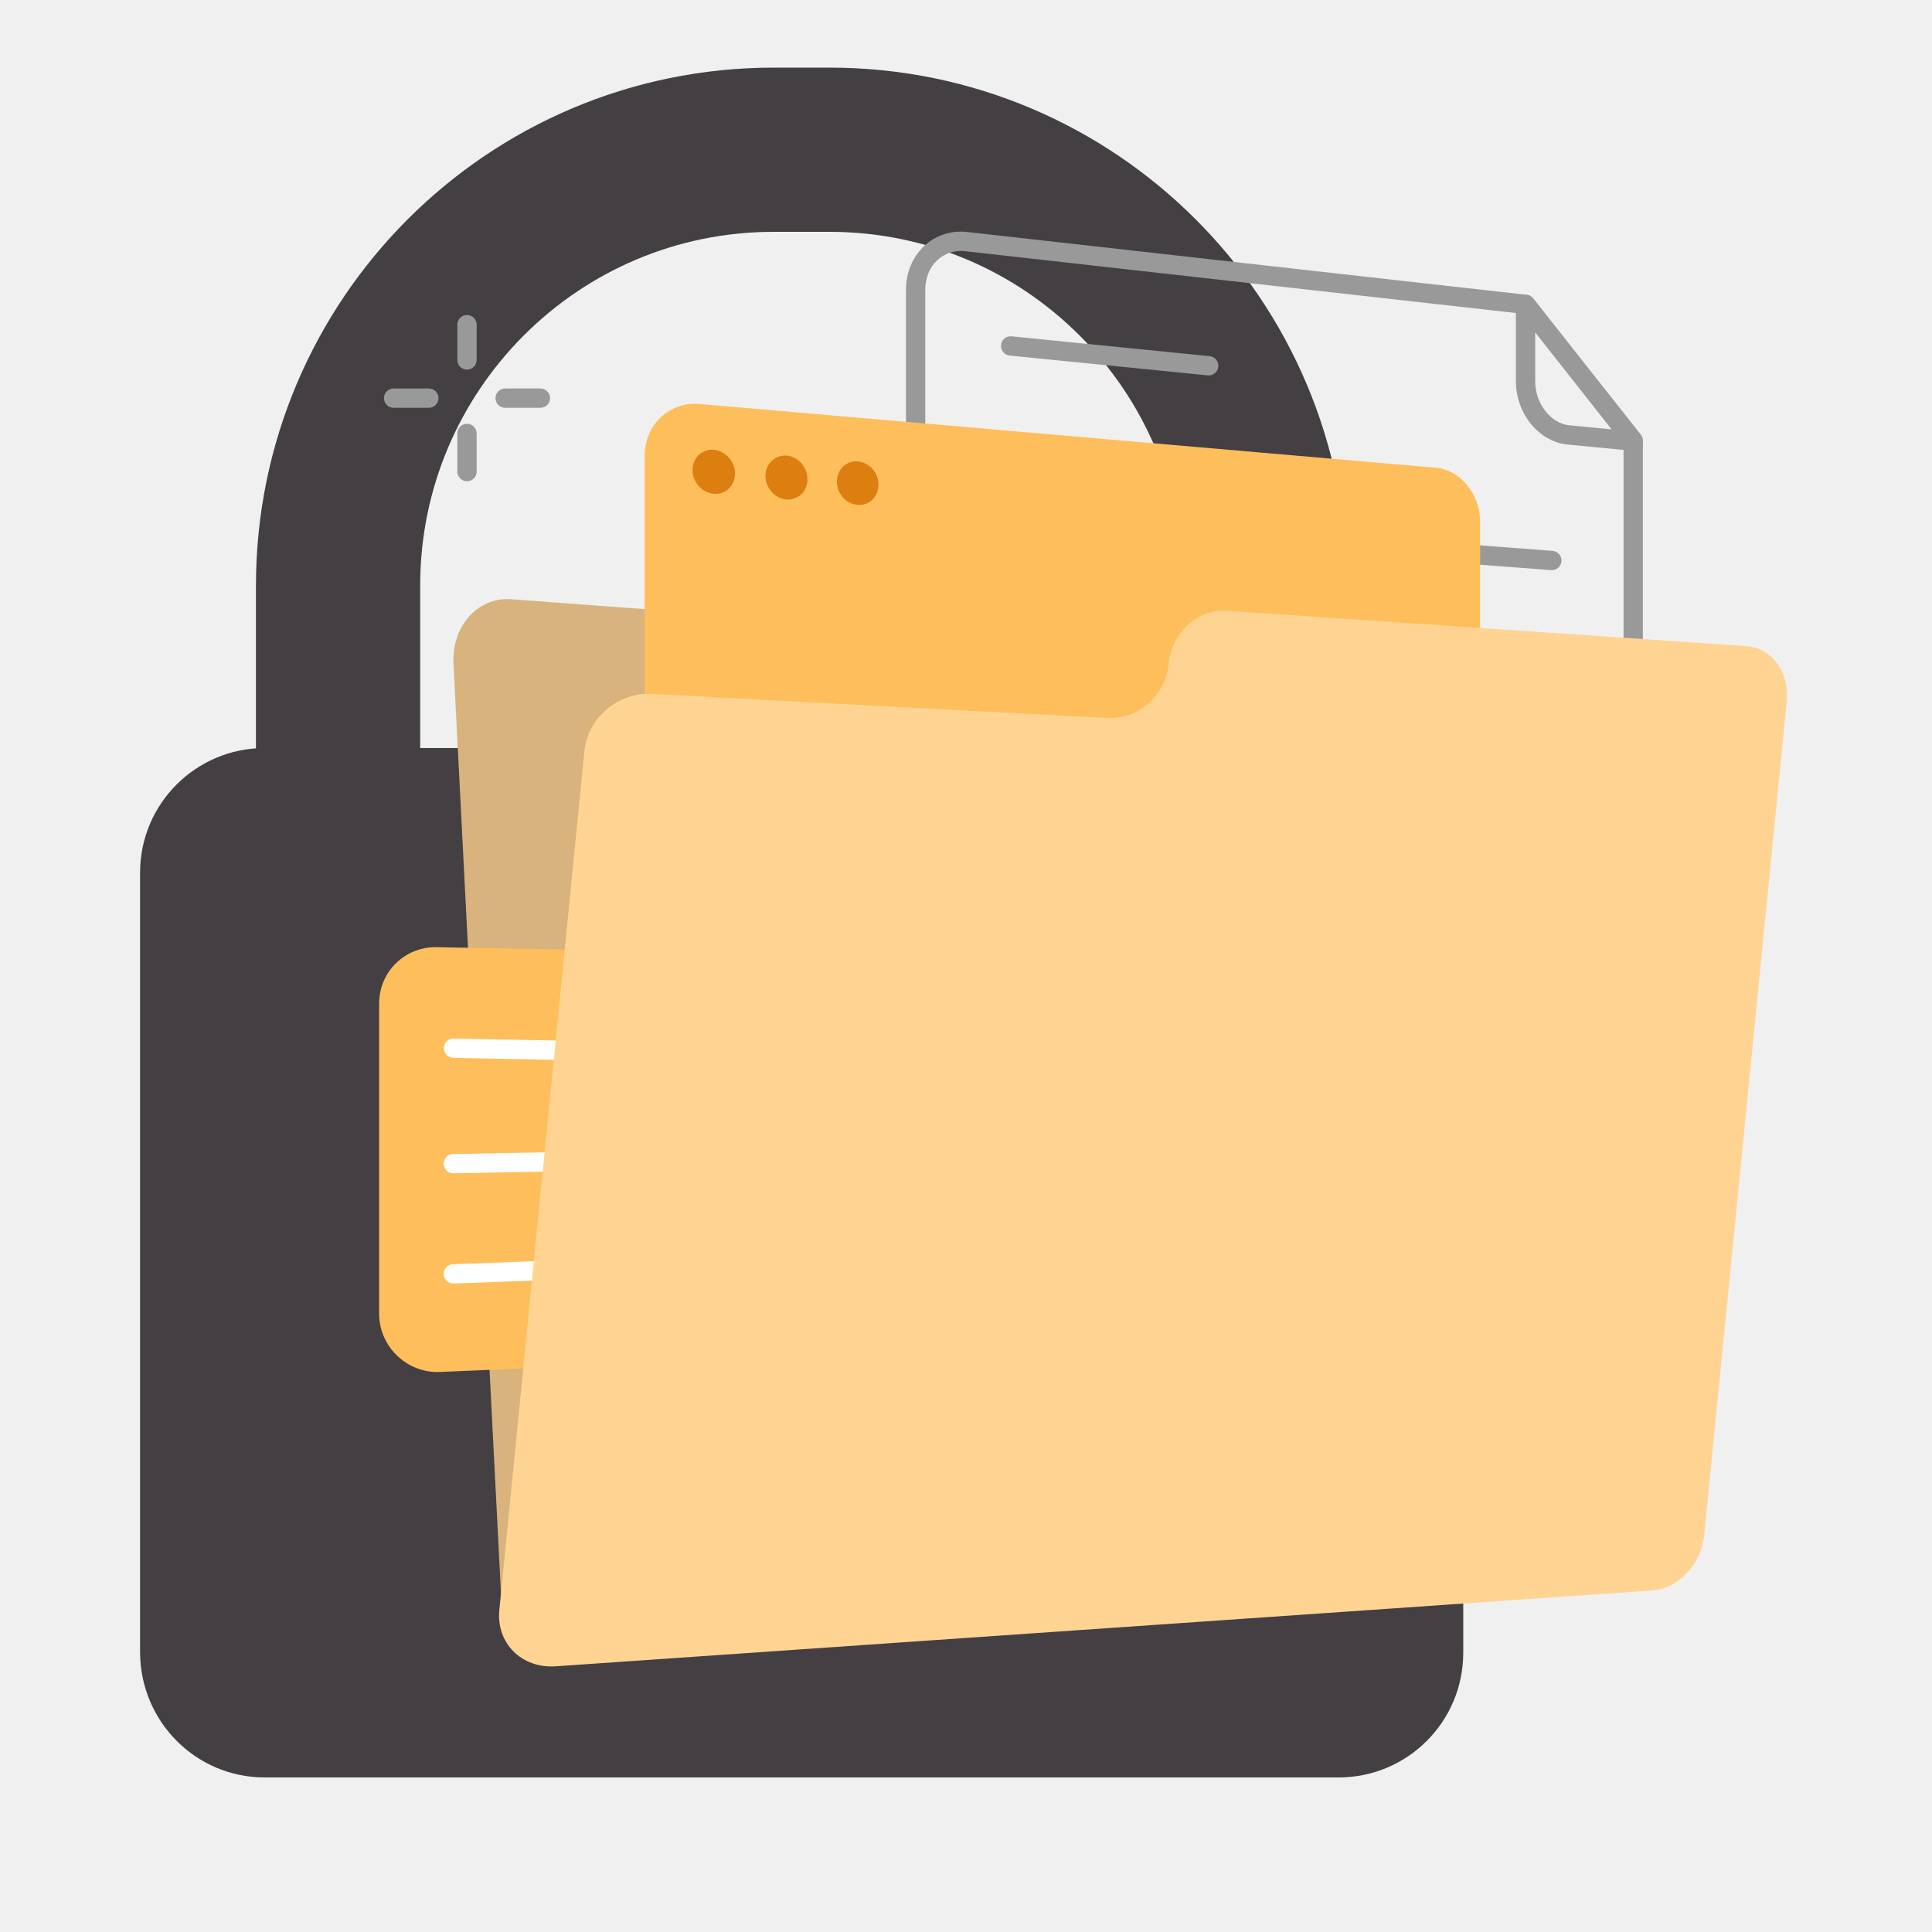
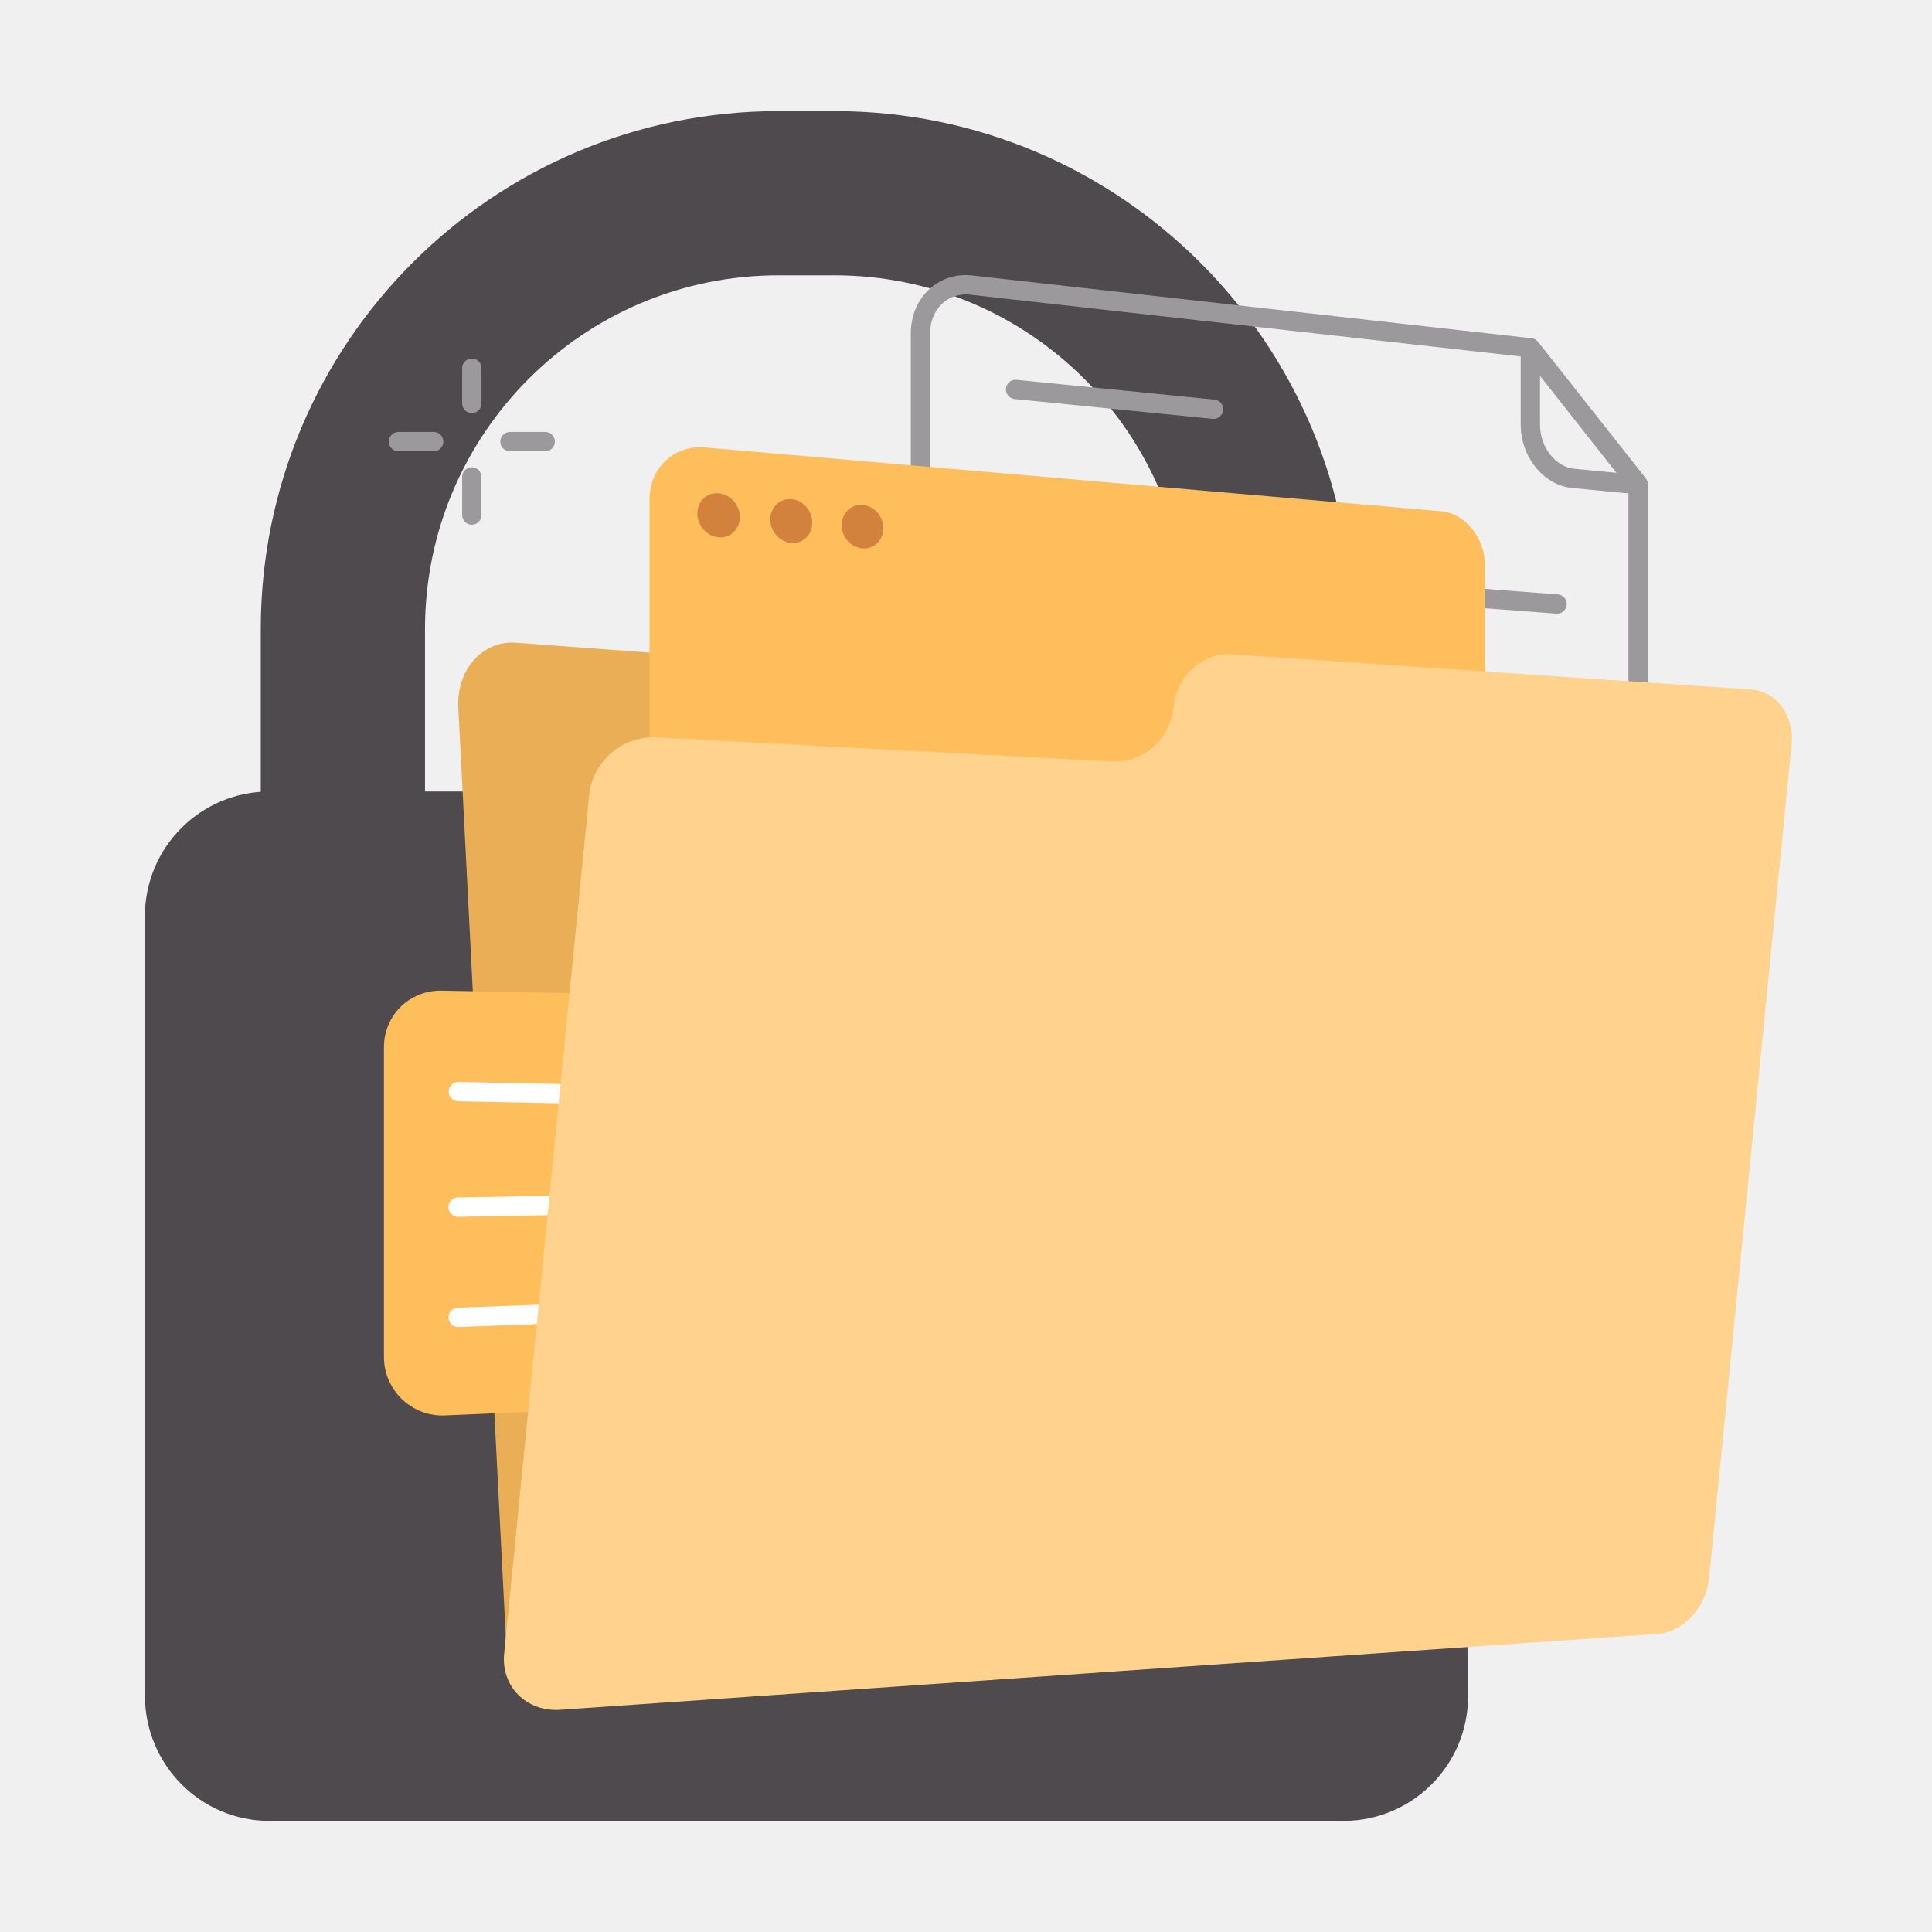
<svg xmlns="http://www.w3.org/2000/svg" width="400" height="400" fill="none" viewBox="0 0 400 400">
-   <path fill="#433F43" d="M54.795 368h222.359c14.197 0 25.795-11.507 25.795-25.815V180.689c0-14.209-11.498-25.815-25.795-25.815H54.795C40.598 154.874 29 166.38 29 180.689v161.496C29.1 356.493 40.598 368 54.795 368" />
-   <path stroke="#433F43" stroke-width="34" d="M261.956 248.629H69.992V121.254c0-49.83 40.393-90.254 90.183-90.254h11.598c49.791 0 90.183 40.424 90.183 90.254z" clip-rule="evenodd" />
-   <path fill="#D8B37D" d="M154.776 316.169c-11.098 1.801-50.89 17.01-50.89 17.01l-9.998-195.716c-.4-7.704 4.899-13.808 11.797-13.408l173.068 12.808 33.694 133.279z" />
-   <path fill="#FFBE5C" d="m158.076 197.4-67.687-1.301c-6.6-.1-11.898 5.103-11.898 11.707v64.138c0 6.904 5.799 12.408 12.597 12.108l72.087-3.102c6.599-.3 11.598-5.904 11.098-12.608l-4.399-59.735c-.5-6.204-5.599-11.107-11.798-11.207" />
-   <path fill="#fff" d="M93.929 215.009a2 2 0 0 0-.081 3.999zm54.509 5.099a2 2 0 1 0 .08-3.999zm-54.586 18.813a2 2 0 1 0 .073 3.999zm54.663 2.999a2 2 0 1 0-.074-3.999zm-54.7 19.818a2 2 0 1 0 .147 3.997zm54.736 1.996a2 2 0 0 0-.146-3.997zm-54.703-44.726 54.59 1.1.08-3.999-54.59-1.1zm.077 23.912 54.59-1-.074-3.999-54.59 1zm.037 22.815 54.589-2.001-.146-3.997-54.59 2.001z" />
-   <path fill="#999" d="m315.846 63.019 1.569-1.24a2 2 0 0 0-1.346-.748zM199.968 50.011l.223-1.987-.014-.002zM189.57 211.007h-2a2 2 0 0 0 1.982 2zm148.572 1.301-.018 2a2 2 0 0 0 2.018-2zm0-121.072h2a2 2 0 0 0-.431-1.24zm-128.677-21.6a2 2 0 1 0-.398 3.98zm40.594 8.082a2 2 0 0 0 .399-3.98zm-36.743 28.133a2 2 0 0 0-.302 3.989zm107.877 12.194a2.001 2.001 0 0 0 .303-3.989zm-5.124-57.013L200.191 48.024l-.446 3.975 115.878 13.008zm-115.892-13.01c-6.994-.736-12.607 4.722-12.607 11.995h4c0-5.134 3.784-8.48 8.188-8.017zM187.57 60.017v150.99h4V60.017zm1.982 152.99 148.572 1.301.035-4-148.572-1.301zm150.59-.699V91.236h-4v121.072zm-.431-122.312-22.296-28.217-3.138 2.48 22.296 28.217zm-130.644-16.38 40.992 4.102.399-3.98-40.993-4.102zm41.391.122-40.993-4.102-.398 3.98 40.992 4.102zm-37.444 36.102 108.179 8.205.303-3.989-108.18-8.205zm108.482 4.216-108.18-8.205-.302 3.989 108.179 8.205z" />
-   <path stroke="#999" stroke-linecap="round" stroke-linejoin="round" stroke-width="4" d="M315.846 63.019v15.91c0 5.703 3.999 10.606 8.798 11.106l13.498 1.3z" clip-rule="evenodd" />
-   <path fill="#FFBE5C" d="m297.25 307.562-152.472 1.301c-6.198.1-11.298-5.103-11.298-11.507V94.336c0-6.404 5.1-11.207 11.298-10.707L297.25 96.837c5.099.4 9.198 5.504 9.198 11.207v188.812c-.1 5.904-4.199 10.606-9.198 10.706" />
-   <path fill="#DD7E10" fill-rule="evenodd" d="M152.177 98.036c0-2.501-1.999-4.703-4.399-4.903-2.499-.2-4.399 1.701-4.399 4.203 0 2.501 2 4.703 4.399 4.903 2.5.2 4.399-1.701 4.399-4.203m14.997 1.201c0-2.501-1.899-4.703-4.299-4.903s-4.399 1.701-4.399 4.203c0 2.501 1.999 4.702 4.399 4.902 2.4.101 4.299-1.701 4.299-4.202m10.399-3.704c2.399.2 4.299 2.302 4.299 4.803s-1.9 4.403-4.299 4.203c-2.4-.201-4.299-2.302-4.299-4.803s1.899-4.403 4.299-4.203" clip-rule="evenodd" />
-   <path fill="#FFD493" d="M241.96 137.465c.6-6.504 6.099-11.407 12.098-11.007l107.58 7.305c5.199.4 8.898 5.403 8.298 11.407l-17.097 172.702c-.599 5.904-5.299 11.007-10.598 11.407l-227.157 15.709c-7.099.5-12.398-4.803-11.698-11.707l17.597-177.705c.7-7.004 6.998-12.308 13.997-11.907l94.482 5.003c6.399.2 11.898-4.803 12.498-11.207" />
-   <path fill="#999" d="M98.687 67.221a2 2 0 0 0-4 0zm-4 7.305a2 2 0 0 0 4 0zm4 15.209a2 2 0 1 0-4 0zm-4 7.904a2 2 0 1 0 4 0zm17.197-13.209a2 2 0 1 0 0-4zm-7.299-4a2 2 0 0 0 0 4zm-15.796 4a2 2 0 0 0 0-4zm-7.299-4a2 2 0 0 0 0 4zm13.197-13.209v7.305h4V67.22zm0 22.514v7.904h4v-7.904zm17.197-9.305h-7.299v4h7.299zm-23.095 0H81.49v4h7.299z" />
+   <path fill="#4E4A4E" d="M55.795 377h222.359c14.197 0 25.795-11.507 25.795-25.816V189.688c0-14.208-11.498-25.815-25.795-25.815H55.795C41.598 163.873 30 175.38 30 189.688v161.496C30.1 365.493 41.598 377 55.795 377" />
+   <path fill="#4E4A4E" fill-rule="evenodd" d="M161.176 57c-40.39 0-73.184 32.8-73.184 73.254v110.375h157.965V130.254C245.957 89.8 213.163 57 172.773 57zM53.992 130.254C53.992 71.048 101.984 23 161.176 23h11.597c59.192 0 107.184 48.048 107.184 107.254v144.375H53.992z" clip-rule="evenodd" />
+   <path fill="#E9AE56" d="M155.776 325.169c-11.098 1.801-50.89 17.01-50.89 17.01l-9.998-195.716c-.4-7.705 4.899-13.808 11.797-13.408l173.068 12.807 33.694 133.279z" />
+   <path fill="#FFBE5C" d="m159.076 206.4-67.687-1.301c-6.6-.1-11.898 5.103-11.898 11.707v64.138c0 6.904 5.799 12.407 12.597 12.107l72.087-3.102c6.599-.3 11.598-5.903 11.098-12.607l-4.399-59.736c-.5-6.203-5.599-11.106-11.798-11.206" />
+   <path fill="#FFF" fill-rule="evenodd" d="M92.889 225.969a2 2 0 0 1 2.04-1.96l54.589 1.1a2 2 0 0 1-.08 3.999l-54.59-1.1a2 2 0 0 1-1.96-2.039m58.589 22.915a2 2 0 0 1-1.963 2.036l-54.59 1a2 2 0 1 1-.073-3.999l54.589-1a2 2 0 0 1 2.037 1.963m-.001 21.778a2 2 0 0 1-1.926 2.072l-54.59 2.001a2 2 0 1 1-.146-3.997l54.59-2.001a2 2 0 0 1 2.072 1.925" clip-rule="evenodd" />
+   <path fill="#9C999C" fill-rule="evenodd" d="M188.57 69.018c0-7.274 5.613-12.732 12.607-11.995l.014.001 115.878 13.008a2 2 0 0 1 1.346.748l22.296 28.216a2 2 0 0 1 .431 1.24v121.072a1.997 1.997 0 0 1-2.018 2l-148.572-1.301a2 2 0 0 1-1.982-2zM200.752 61c-4.402-.46-8.182 2.886-8.182 8.018v149.007l144.572 1.265V100.931l-21.348-27.017L200.758 61zm7.524 19.427a2 2 0 0 1 2.189-1.791l40.993 4.103a2 2 0 0 1-.399 3.98l-40.992-4.103a2 2 0 0 1-1.791-2.19m3.895 36.268a2 2 0 0 1 2.145-1.843l108.18 8.205a2 2 0 1 1-.303 3.988l-108.179-8.205a2 2 0 0 1-1.843-2.145" clip-rule="evenodd" />
+   <path fill="#9C999C" fill-rule="evenodd" d="M316.191 70.13a2 2 0 0 1 2.226.652L340.713 99.1a1.998 1.998 0 0 1-1.763 3.228l-13.498-1.301-.015-.001c-6.022-.628-10.591-6.587-10.591-13.096V72.02a2 2 0 0 1 1.345-1.89m2.655 7.663v10.136c0 4.895 3.425 8.74 6.999 9.117l8.83.85z" clip-rule="evenodd" />
+   <path fill="#FFBE5C" d="m298.25 316.562-152.472 1.301c-6.198.1-11.298-5.103-11.298-11.507v-203.02c0-6.404 5.1-11.207 11.298-10.707l152.472 13.208c5.099.401 9.198 5.504 9.198 11.207v188.812c-.1 5.904-4.199 10.606-9.198 10.706" />
+   <path fill="#D3823D" fill-rule="evenodd" d="M153.177 107.037c0-2.502-1.999-4.703-4.399-4.903-2.499-.201-4.399 1.701-4.399 4.202s2 4.703 4.399 4.903c2.5.2 4.399-1.701 4.399-4.202m14.997 1.2c0-2.501-1.899-4.703-4.299-4.903s-4.399 1.701-4.399 4.203c0 2.501 1.999 4.703 4.399 4.903 2.4.1 4.299-1.701 4.299-4.203m10.399-3.704c2.399.201 4.299 2.302 4.299 4.803s-1.9 4.403-4.299 4.203-4.299-2.302-4.299-4.803 1.899-4.403 4.299-4.203" clip-rule="evenodd" />
+   <path fill="#FFD28D" d="M242.96 146.465c.6-6.504 6.099-11.407 12.098-11.007l107.58 7.305c5.199.4 8.898 5.403 8.298 11.407l-17.097 172.702c-.599 5.904-5.299 11.007-10.598 11.407l-227.157 15.709c-7.099.5-12.398-4.803-11.698-11.707l17.597-177.705c.7-7.004 6.998-12.308 13.997-11.907l94.483 5.003c6.398.2 11.897-4.803 12.497-11.207" />
+   <path fill="#9C999C" fill-rule="evenodd" d="M97.687 74.222a2 2 0 0 1 2 2v7.304a2 2 0 1 1-4 0v-7.304a2 2 0 0 1 2-2M80.49 91.43a2 2 0 0 1 2-2h7.299a2 2 0 0 1 0 4H82.49a2 2 0 0 1-2-2m23.095 0a2 2 0 0 1 2-2h7.299a2 2 0 1 1 0 4h-7.299a2 2 0 0 1-2-2m-5.897 5.305a2 2 0 0 1 2 2v7.905a2 2 0 0 1-4 0v-7.905a2 2 0 0 1 2-2" clip-rule="evenodd" />
</svg>
